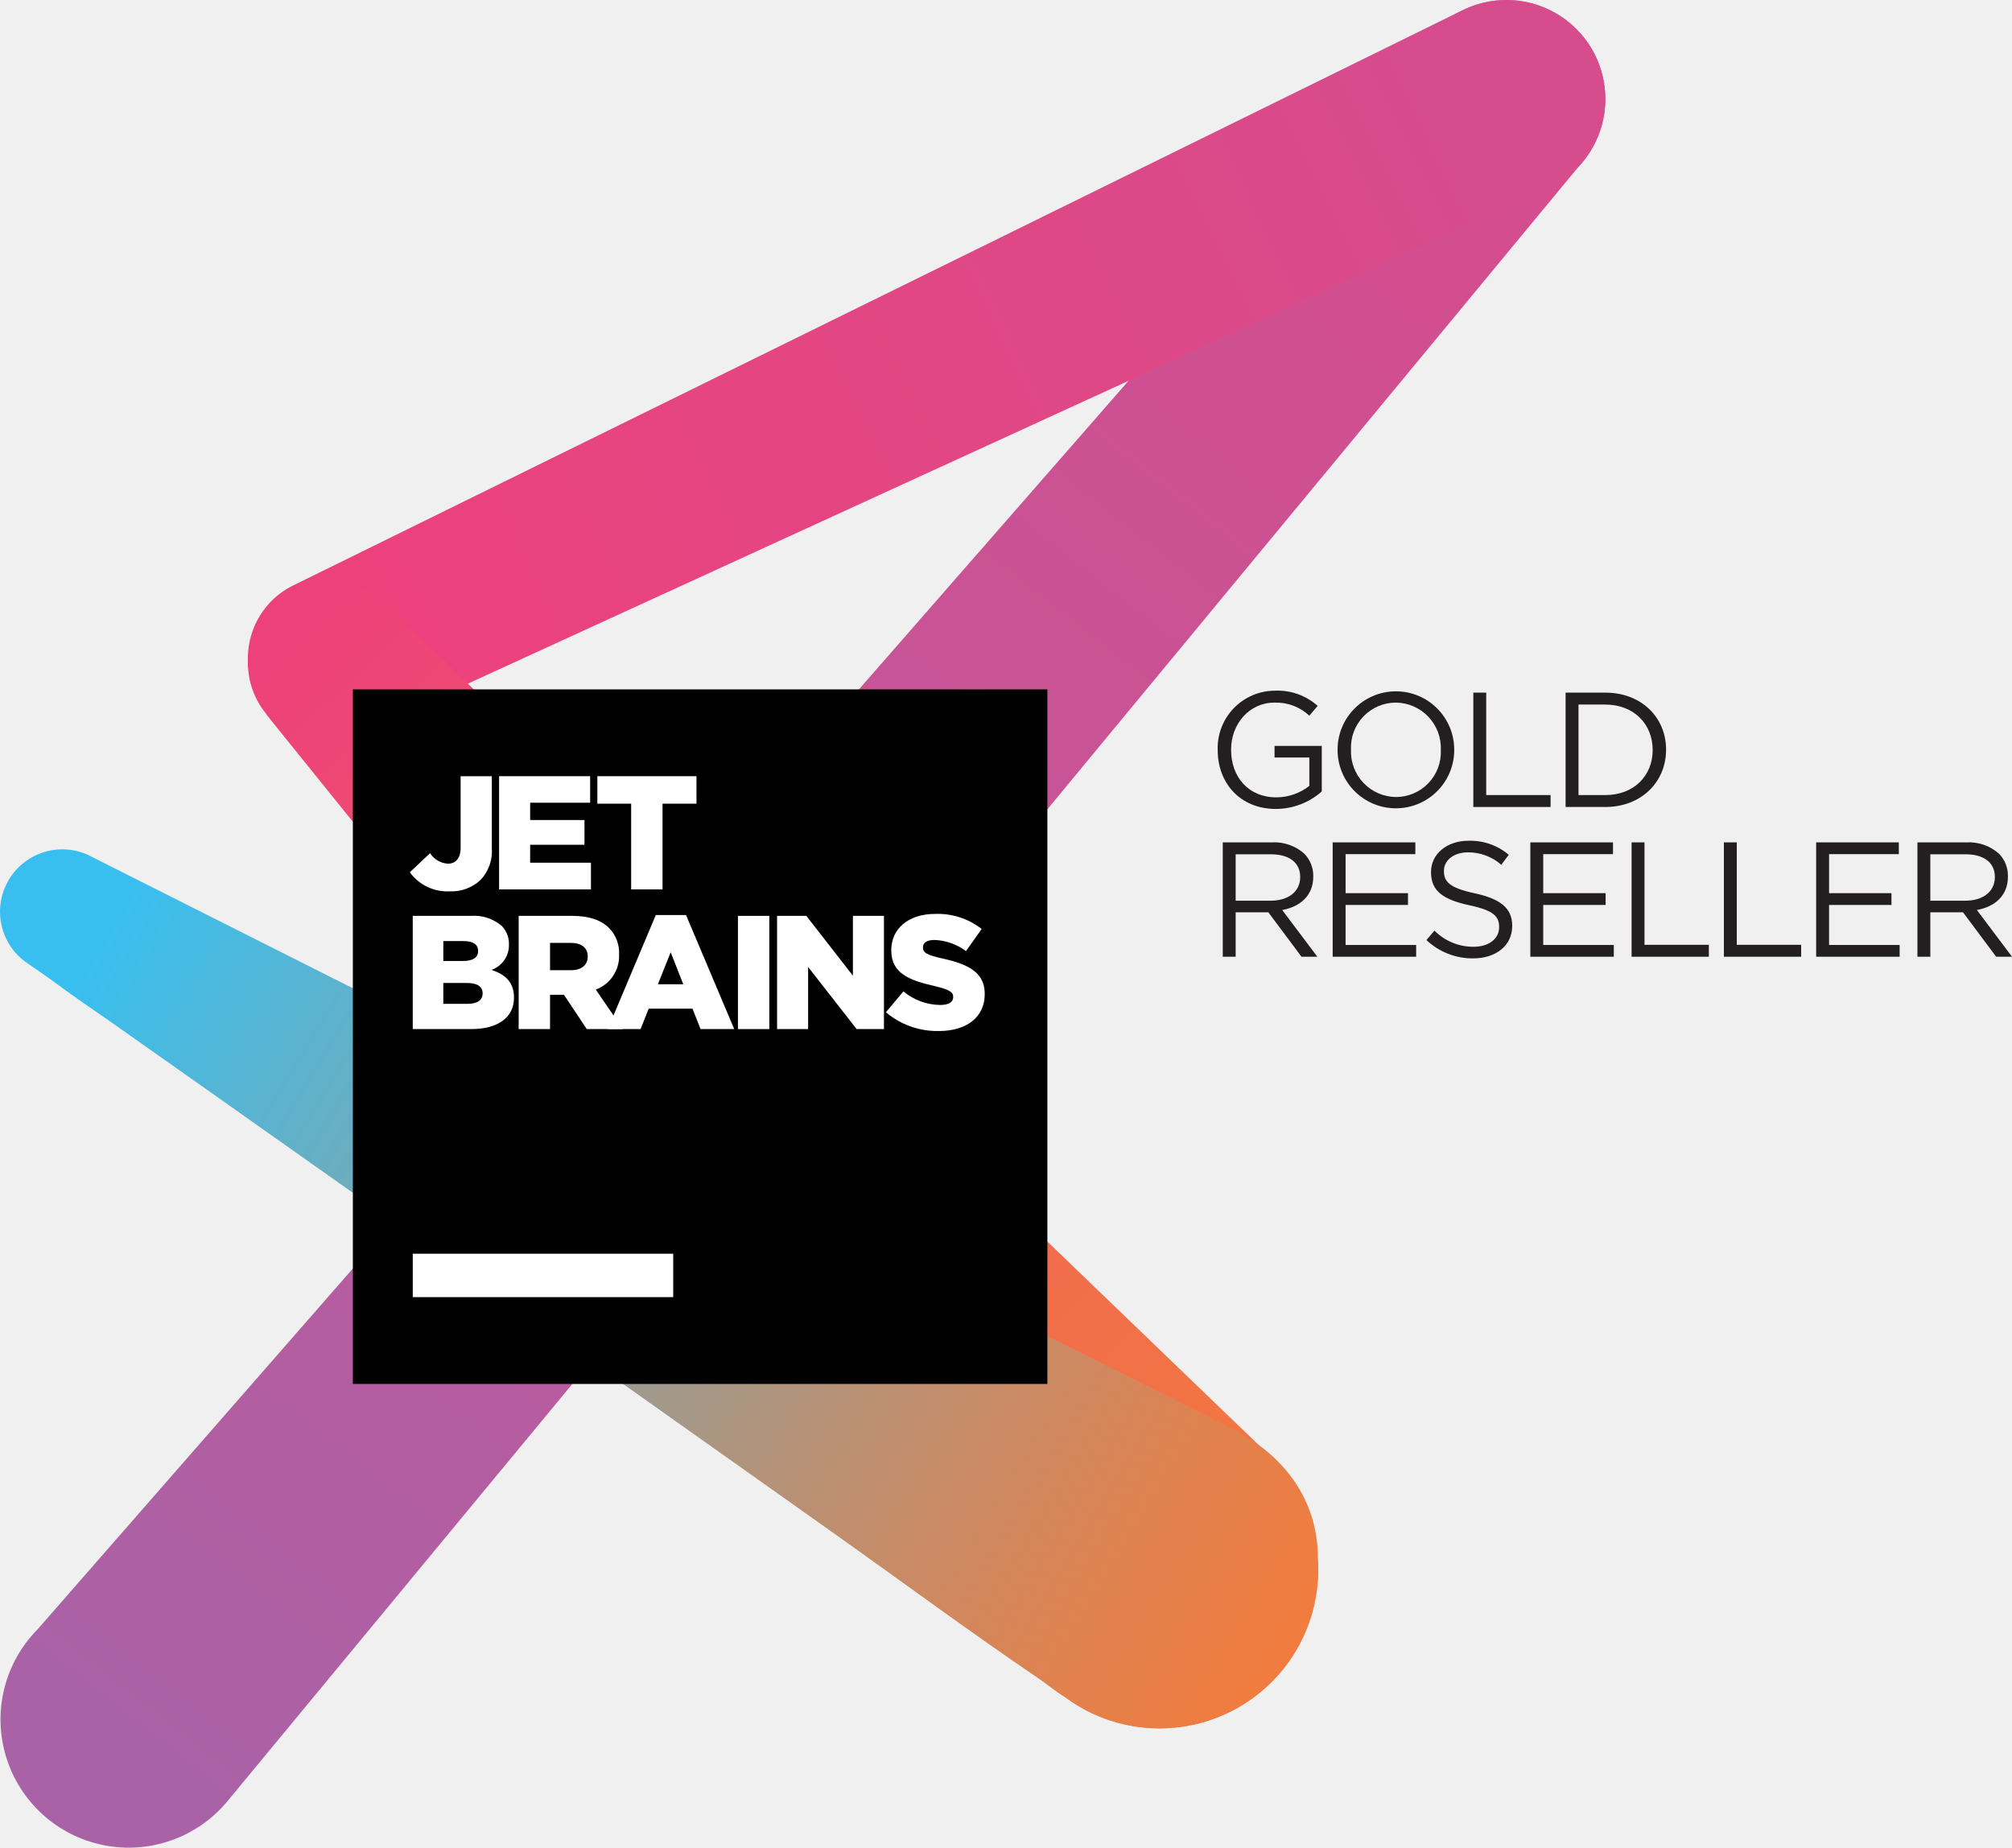
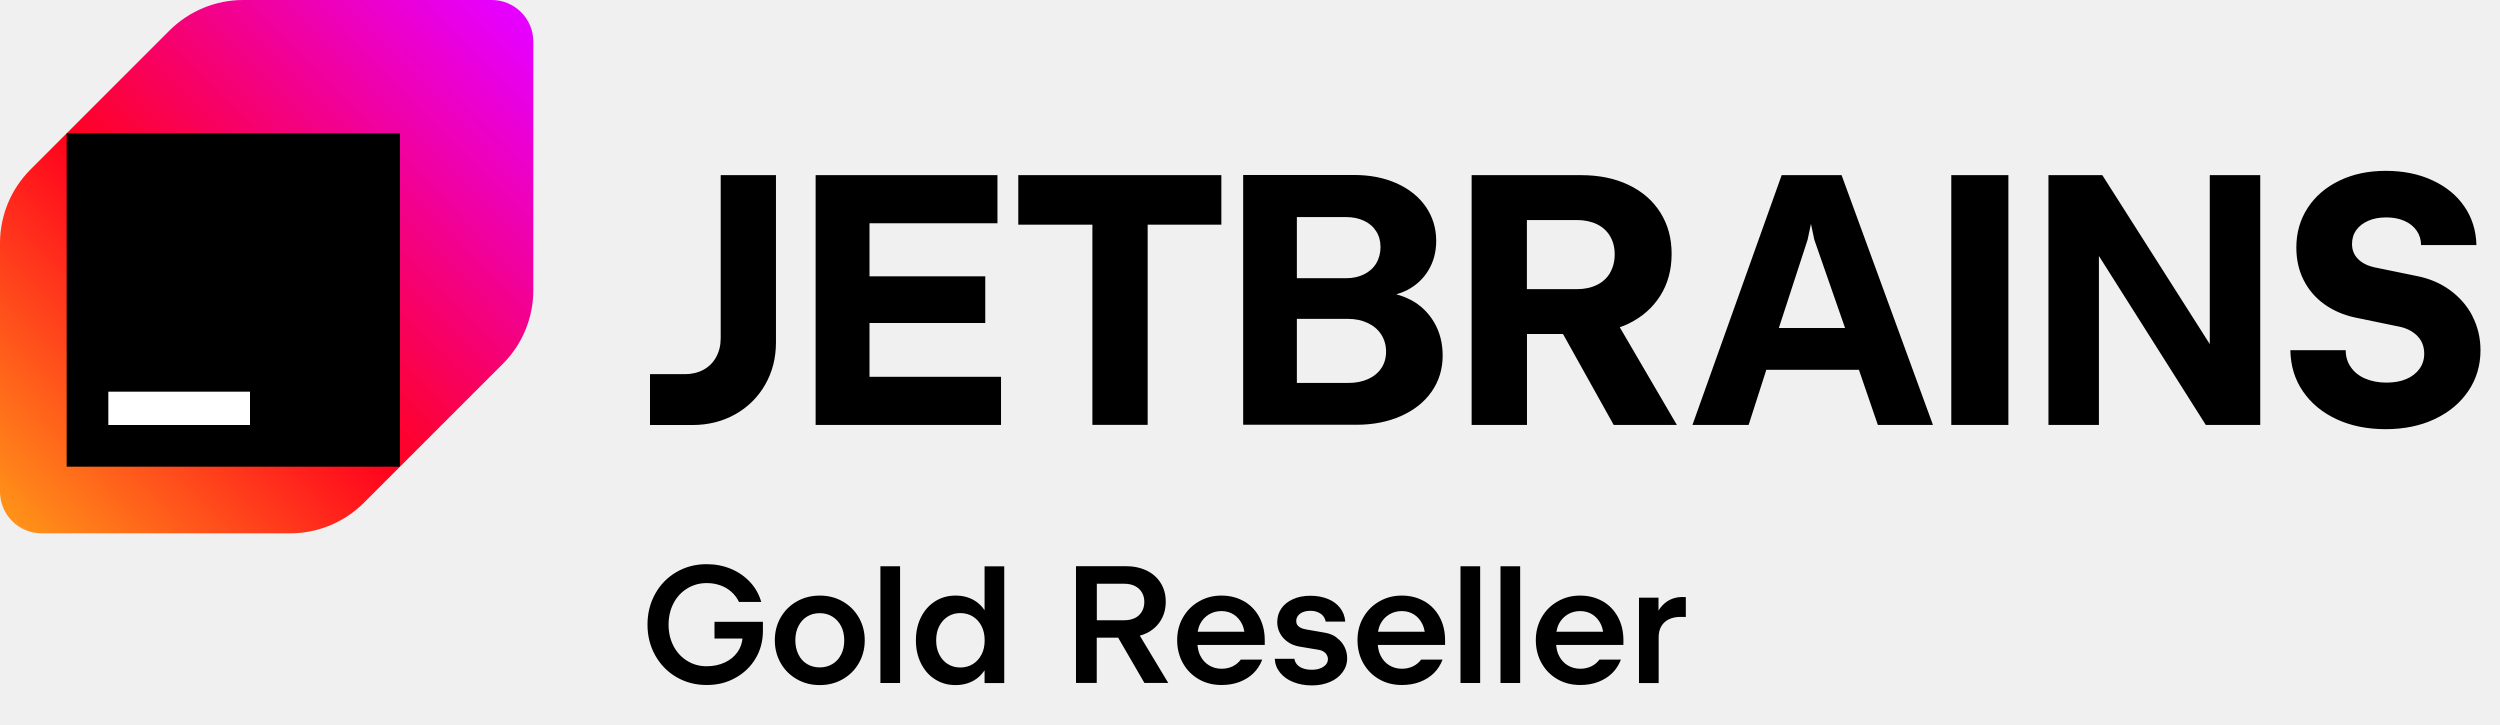
- <svg xmlns="http://www.w3.org/2000/svg" id="Layer_1" data-name="Layer 1" width="295.632" height="271.465" viewBox="0 0 295.632 271.465">
+ <svg xmlns="http://www.w3.org/2000/svg" width="300" height="87" fill="none" viewBox="0 0 300 87">
  <defs>
-     <linearGradient id="linear-gradient" x1="20.047" y1="256.863" x2="217.327" y2="7.023" gradientUnits="userSpaceOnUse">
-       <stop offset="0" stop-color="#aa62a6" />
-       <stop offset="0.553" stop-color="#c55597" />
-       <stop offset="1" stop-color="#d64c8d" />
-     </linearGradient>
-     <linearGradient id="linear-gradient-2" x1="57.802" y1="94.829" x2="217.642" y2="16.349" gradientUnits="userSpaceOnUse">
-       <stop offset="0" stop-color="#ed417c" />
-       <stop offset="0.225" stop-color="#e74480" />
-       <stop offset="1" stop-color="#d64c8d" />
-     </linearGradient>
-     <linearGradient id="linear-gradient-3" x1="41.468" y1="93.079" x2="181.148" y2="242.119" gradientUnits="userSpaceOnUse">
-       <stop offset="0" stop-color="#ed417c" />
-       <stop offset="0.021" stop-color="#ed427a" />
-       <stop offset="0.671" stop-color="#f16b4e" />
-       <stop offset="1" stop-color="#f37b3d" />
-     </linearGradient>
-     <linearGradient id="linear-gradient-4" x1="15.91" y1="136.915" x2="191.59" y2="243.475" gradientUnits="userSpaceOnUse">
-       <stop offset="0" stop-color="#39bfef" />
-       <stop offset="0.247" stop-color="#6eacbd" />
-       <stop offset="0.609" stop-color="#b59278" />
-       <stop offset="0.869" stop-color="#e2814d" />
-       <stop offset="1" stop-color="#f37b3d" />
+     <linearGradient id="a" x1=".85" x2="62.62" y1="62.72" y2="1.81" gradientUnits="userSpaceOnUse">
+       <stop stop-color="#FF9419" />
+       <stop offset=".43" stop-color="#FF021D" />
+       <stop offset=".99" stop-color="#E600FF" />
    </linearGradient>
  </defs>
-   <g>
-     <path d="M178.921,110.211v-.048a8.432,8.432,0,0,1,8.425-8.689,8.853,8.853,0,0,1,6.265,2.232l-1.224,1.44a7.15,7.15,0,0,0-5.113-1.92c-3.72,0-6.384,3.144-6.384,6.889v.048c0,4.008,2.568,6.984,6.648,6.984a7.911,7.911,0,0,0,4.849-1.681v-4.176h-5.113v-1.704h6.938v6.696a10.181,10.181,0,0,1-6.745,2.568C182.186,118.851,178.921,115.01,178.921,110.211Z" fill="#231f20" />
-     <path d="M196.537,110.211v-.048a8.569,8.569,0,1,1,17.138-.048v.048a8.569,8.569,0,1,1-17.138.048Zm15.17,0v-.048a6.68,6.68,0,0,0-6.625-6.937,6.6,6.6,0,0,0-6.576,6.889v.048a6.68,6.68,0,0,0,6.624,6.937A6.6,6.6,0,0,0,211.707,110.211Z" fill="#231f20" />
-     <path d="M216.481,101.761h1.896v15.05h9.457v1.752H216.481Z" fill="#231f20" />
-     <path d="M230.04,101.761h5.833c5.28,0,8.929,3.625,8.929,8.354v.048c0,4.729-3.648,8.4-8.929,8.4h-5.833Zm1.896,1.753v13.297h3.937c4.248,0,6.96-2.881,6.96-6.601v-.048c0-3.721-2.712-6.648-6.96-6.648Z" fill="#231f20" />
-     <path d="M179.665,123.761h7.225a6.621,6.621,0,0,1,4.776,1.681,4.639,4.639,0,0,1,1.297,3.312v.048c0,2.784-1.921,4.416-4.561,4.896l5.16,6.864h-2.328l-4.872-6.528h-4.801v6.528h-1.896Zm7.057,8.569c2.521,0,4.32-1.297,4.32-3.457v-.048c0-2.063-1.584-3.312-4.296-3.312h-5.185v6.816Z" fill="#231f20" />
-     <path d="M195.817,123.761h12.146v1.729h-10.249v5.736H206.882v1.729h-9.169v5.88H208.082v1.729H195.817Z" fill="#231f20" />
-     <path d="M209.594,138.115l1.176-1.393a7.999,7.999,0,0,0,5.761,2.377c2.256,0,3.744-1.2,3.744-2.856v-.048c0-1.561-.84-2.448-4.368-3.192-3.864-.84-5.641-2.088-5.641-4.849v-.048c0-2.641,2.328-4.584,5.521-4.584a8.764,8.764,0,0,1,5.904,2.063l-1.104,1.465a7.376,7.376,0,0,0-4.848-1.824c-2.185,0-3.576,1.199-3.576,2.712v.048c0,1.584.863,2.473,4.56,3.265,3.745.815,5.473,2.184,5.473,4.752v.048c0,2.881-2.4,4.753-5.736,4.753A9.831,9.831,0,0,1,209.594,138.115Z" fill="#231f20" />
-     <path d="M224.857,123.761h12.146v1.729h-10.249v5.736H235.922v1.729H226.753v5.88h10.369v1.729H224.857Z" fill="#231f20" />
-     <path d="M239.737,123.761H241.633v15.05h9.457v1.752H239.737Z" fill="#231f20" />
-     <path d="M253.297,123.761h1.896v15.05h9.457v1.752H253.297Z" fill="#231f20" />
-     <path d="M266.857,123.761h12.146v1.729h-10.249v5.736H277.922v1.729H268.753v5.88h10.369v1.729H266.857Z" fill="#231f20" />
-     <path d="M281.736,123.761h7.225a6.621,6.621,0,0,1,4.776,1.681,4.639,4.639,0,0,1,1.297,3.312v.048c0,2.784-1.921,4.416-4.561,4.896l5.16,6.864h-2.328l-4.872-6.528H283.633v6.528H281.736Zm7.057,8.569c2.521,0,4.32-1.297,4.32-3.457v-.048c0-2.063-1.584-3.312-4.296-3.312H283.633v6.816Z" fill="#231f20" />
-   </g>
-   <g>
-     <g>
-       <path d="M231.92,24.519a14.542,14.542,0,1,0-21.181-19.931l-.02-.017L5.518,239.385A18.832,18.832,0,1,0,33.362,264.699l.004-.001Z" fill="url(#linear-gradient)" />
-       <path d="M235.874,14.023A14.539,14.539,0,0,0,214.543,1.689c-.061.018-.094.029-.094.029L43.497,85.81a11.912,11.912,0,1,0,10.335,21.453l.027-.001L226.666,28.063A14.538,14.538,0,0,0,235.874,14.023Z" fill="url(#linear-gradient-2)" />
-       <path d="M186.339,213.645,57.032,89.167a11.925,11.925,0,0,0-17.899,15.742c.01.05.016.078.016.078l112.548,139.577A23.306,23.306,0,1,0,186.339,213.645Z" fill="url(#linear-gradient-3)" />
-       <g>
-         <path d="M180.715,209.734c7.634,3.786-.07-.036,0,0Z" fill="#39bfef" />
-         <path d="M193.637,229.259c.14-7.445-3.613-14.907-12.923-19.525-11.039-5.617-22.158-11.081-33.235-16.623q-16.44-8.225-32.877-16.455-16.466-8.245-32.929-16.497-16.634-8.338-33.258-16.694c-10.813-5.435-35.594-17.915-35.594-17.915a9.155,9.155,0,0,0-8.807,15.963c.063.045.125.09.189.133.035.025.071.05.107.075,0,0,2.749,1.864,4.238,2.98,2.527,1.893,5.176,3.642,7.757,5.459q7.459,5.253,14.913,10.512,15.335,10.819,30.657,21.658,15.037,10.635,30.066,21.28,15.178,10.747,30.352,21.5c10.128,7.177,20.128,14.591,30.405,21.552,1.242.841,2.407,1.869,3.701,2.624.266.155.531.303.796.448l-.046.076a23.302,23.302,0,0,0,36.532-19.339C193.677,230.064,193.661,229.66,193.637,229.259Z" fill="url(#linear-gradient-4)" />
-       </g>
-     </g>
-     <g>
-       <rect x="51.848" y="101.283" width="102.047" height="102.047" />
-       <rect x="60.65" y="184.196" width="38.268" height="6.378" fill="#fff" />
-       <g>
-         <path d="M60.22,128.153l2.97-2.804a3.367,3.367,0,0,0,2.614,1.544c1.14,0,1.877-.784,1.877-2.328v-10.526H72.266v10.55a6.179,6.179,0,0,1-1.64,4.681,6.267,6.267,0,0,1-4.562,1.687A6.792,6.792,0,0,1,60.22,128.153Z" fill="#fff" />
-         <path d="M73.335,114.039H86.712v3.897H77.897v2.542h7.983v3.635H77.897v2.637H86.831v3.921H73.335Z" fill="#fff" />
-         <path d="M92.738,118.078h-4.966v-4.039h14.565v4.039H97.348v12.593H92.738Z" fill="#fff" />
-         <path d="M60.647,134.559h8.53a6.229,6.229,0,0,1,4.538,1.473,3.743,3.743,0,0,1,1.069,2.709v.048a3.85,3.85,0,0,1-2.566,3.707c2.02.665,3.303,1.806,3.303,4.063v.048c0,2.851-2.329,4.586-6.296,4.586H60.647Zm9.599,5.132c0-.927-.737-1.426-2.091-1.426H65.138v2.923h2.899c1.402,0,2.21-.475,2.21-1.449Zm-1.592,4.728H65.138v3.065h3.564c1.426,0,2.21-.546,2.21-1.521v-.047C70.912,145.014,70.199,144.42,68.655,144.42Z" fill="#fff" />
-         <path d="M76.21,134.559h7.865c2.542,0,4.301.665,5.417,1.782a5.193,5.193,0,0,1,1.473,3.873v.048a5.269,5.269,0,0,1-3.421,5.132l3.968,5.798H86.213l-3.35-5.037H80.82v5.037H76.21Zm7.675,7.984c1.544,0,2.471-.76,2.471-1.972v-.047c0-1.331-.974-1.996-2.495-1.996H80.82v4.016Z" fill="#fff" />
-         <path d="M96.359,134.44h4.443l7.081,16.751H102.94l-1.188-2.994h-6.439L94.125,151.191H89.302Zm4.039,10.17-1.853-4.705-1.877,4.705Z" fill="#fff" />
-         <path d="M108.428,134.559h4.61v16.633h-4.61Z" fill="#fff" />
-         <path d="M114.178,134.559h4.301l6.843,8.792v-8.792h4.562v16.633h-4.016l-7.128-9.124v9.124h-4.562Z" fill="#fff" />
-         <path d="M130.173,148.72l2.566-3.065a8.617,8.617,0,0,0,5.394,1.996c1.259,0,1.925-.428,1.925-1.141V146.463c0-.713-.546-1.069-2.827-1.616-3.54-.808-6.273-1.806-6.273-5.204v-.048c0-3.089,2.447-5.322,6.439-5.322a10.468,10.468,0,0,1,6.843,2.21l-2.305,3.255a8.165,8.165,0,0,0-4.657-1.639c-1.117,0-1.663.451-1.663,1.069v.048c0,.76.57,1.093,2.899,1.616,3.802.832,6.178,2.067,6.178,5.18v.048c0,3.398-2.685,5.417-6.724,5.417A11.662,11.662,0,0,1,130.173,148.72Z" fill="#fff" />
-       </g>
-     </g>
-   </g>
+   <path fill="#000" fill-rule="evenodd" d="M85.946 42.836c.358-.657.538-1.404.538-2.251v-19.568h6.632v20.066c0 1.892-.438 3.585-1.304 5.089-.866 1.504-2.061 2.689-3.585 3.545-1.524.856-3.236 1.285-5.148 1.285h-5.079v-6.104h4.192c.847 0 1.583-.179 2.241-.538.657-.358 1.155-.866 1.514-1.524Zm32.285-4.073h-13.892v6.453h15.784v5.776H97.876V21.018h21.818v5.776h-15.355v6.363h13.892v5.606Zm12.856-11.8h-8.883l-.01.01v-5.955h24.368v5.945h-8.843v24.019h-6.632V26.963Zm36.467 8.355c.587.159 1.155.368 1.673.647l.01-.01c1.224.647 2.171 1.554 2.858 2.728.687 1.175 1.025 2.5 1.025 3.983 0 1.613-.438 3.047-1.304 4.302-.877 1.265-2.101 2.241-3.675 2.948-1.583.707-3.376 1.056-5.387 1.056h-13.573V20.998h13.314c1.912 0 3.625.339 5.118 1.006 1.494.677 2.659 1.613 3.486 2.808.826 1.205 1.245 2.569 1.245 4.093 0 1.334-.319 2.509-.936 3.535-.618 1.026-1.484 1.822-2.58 2.39-.398.199-.826.358-1.274.488Zm-6.045-9.271h-5.885v7.339h5.885c.817 0 1.534-.149 2.161-.458s1.115-.737 1.464-1.304c.348-.568.528-1.255.528-1.982 0-.727-.18-1.364-.528-1.902-.349-.548-.837-.966-1.464-1.255-.627-.289-1.344-.438-2.161-.438Zm2.649 19.448c.687-.309 1.225-.747 1.603-1.315.379-.568.568-1.225.568-1.992 0-.767-.199-1.444-.578-2.041-.378-.598-.926-1.056-1.613-1.384-.697-.329-1.484-.498-2.37-.498h-6.144v7.688h6.144c.906 0 1.693-.149 2.39-.458Zm35.063-9.988c-.916 1.444-2.201 2.569-3.864 3.366h.01c-.319.149-.657.279-.996.398l6.851 11.721h-7.578l-6.084-10.914h-4.322v10.914h-6.642V21.018h13.125c2.171 0 4.073.388 5.716 1.175 1.643.787 2.917 1.892 3.814 3.326.896 1.434 1.344 3.047 1.344 4.959 0 1.912-.458 3.585-1.374 5.029Zm-7.598-1.315c.687-.329 1.215-.817 1.583-1.444v-.02c.369-.627.558-1.364.558-2.201 0-.836-.189-1.573-.558-2.191-.368-.617-.896-1.105-1.583-1.434-.687-.329-1.494-.498-2.42-.498h-5.975v8.295h5.975c.926 0 1.733-.169 2.42-.508Zm11.472 16.799L213.8 21.018h7.19l10.964 29.974h-6.613l-2.27-6.612h-11.114l-2.121 6.612h-6.741Zm13.812-22.207-3.446 10.576h7.947l-3.685-10.576-.408-1.922-.408 1.922Zm24.099 22.207h-6.852V21.018h6.852v29.974Zm11.272-29.974 12.896 20.275v-20.275h6.055v29.974h-6.533L251.87 30.717v20.275h-6.055V21.018h6.463ZM293.974 34.8c1.165.847 2.081 1.892 2.728 3.137l-.02-.01c.647 1.255.976 2.619.976 4.103 0 1.812-.478 3.436-1.444 4.87-.966 1.434-2.3 2.559-4.023 3.376-1.713.817-3.704 1.225-5.915 1.225s-4.173-.398-5.886-1.195c-1.712-.797-3.057-1.912-4.033-3.336-.985-1.434-1.483-3.077-1.513-4.949h6.642c0 .767.199 1.454.617 2.041.409.598.986 1.056 1.733 1.374.747.319 1.613.478 2.529.478.917 0 1.713-.139 2.39-.428.678-.289 1.205-.697 1.584-1.225.378-.528.567-1.135.567-1.802 0-.837-.249-1.524-.766-2.081-.518-.558-1.215-.946-2.102-1.155l-5.397-1.115c-1.414-.299-2.649-.837-3.724-1.603-1.066-.767-1.892-1.733-2.48-2.898-.587-1.155-.876-2.46-.876-3.904 0-1.782.458-3.366 1.364-4.76.906-1.394 2.181-2.48 3.804-3.266 1.623-.787 3.475-1.175 5.567-1.175 2.091 0 3.963.378 5.596 1.135 1.633.757 2.918 1.802 3.834 3.147.916 1.334 1.404 2.878 1.444 4.621h-6.642c0-.647-.179-1.215-.528-1.723-.348-.508-.836-.896-1.464-1.175-.627-.279-1.364-.418-2.181-.418-.816 0-1.533.129-2.151.398-.617.269-1.105.637-1.443 1.115-.349.478-.518 1.036-.518 1.683 0 .707.239 1.304.707 1.782.468.478 1.105.807 1.902.996l5.098 1.046c1.514.289 2.858.847 4.024 1.693ZM89.099 76.62h-3.36v-2h5.81V75.7c0 1.22-.29 2.33-.88 3.32-.59.99-1.4 1.76-2.43 2.33-1.03.57-2.11.85-3.45.85-1.34 0-2.54-.32-3.62-.95-1.08-.63-1.92-1.5-2.54-2.6-.62-1.11-.93-2.34-.93-3.7 0-1.36.31-2.59.93-3.7.61-1.1 1.46-1.97 2.54-2.6 1.08-.63 2.29-.95 3.62-.95 1.06 0 2.04.19 2.94.57.9.38 1.66.91 2.29 1.59.63.68 1.07 1.47 1.33 2.37h-2.67c-.23-.47-.53-.87-.91-1.21-.38-.34-.82-.6-1.33-.78-.51-.18-1.05-.27-1.64-.27-.86 0-1.64.22-2.34.65-.7.43-1.25 1.02-1.64 1.78-.39.76-.59 1.61-.59 2.56 0 .95.2 1.8.59 2.56.4.76.94 1.35 1.64 1.78.7.44 1.48.65 2.34.65.8 0 1.52-.15 2.17-.45.65-.3 1.16-.72 1.54-1.26.34-.49.53-1.03.59-1.62Zm9.28-5.15c1 0 1.92.23 2.74.7.82.47 1.47 1.11 1.94 1.93.47.82.71 1.73.71 2.74 0 1.01-.24 1.92-.71 2.74-.47.82-1.12 1.46-1.94 1.93-.82.47-1.74.7-2.75.7s-1.92-.23-2.74-.7c-.82-.47-1.47-1.11-1.94-1.93-.47-.82-.71-1.73-.71-2.74 0-1.01.23-1.92.7-2.74.47-.82 1.12-1.46 1.94-1.93.83-.47 1.76-.7 2.76-.7Zm1.52 8.21c.45-.27.8-.66 1.04-1.15v.01c.25-.49.37-1.05.37-1.69 0-.64-.12-1.21-.37-1.7-.25-.49-.6-.87-1.04-1.15-.45-.28-.95-.42-1.53-.42-.58 0-1.09.14-1.53.41-.44.27-.78.66-1.03 1.15-.25.49-.37 1.07-.37 1.7 0 .63.13 1.2.37 1.69.24.49.58.88 1.03 1.15.45.27.96.41 1.53.41.57 0 1.08-.14 1.53-.41Zm8.11 2.28h-2.36V67.95h2.36v14.01Zm10.14-8.735c-.328-.493-.745-.898-1.26-1.195-.64-.37-1.38-.56-2.23-.56-.91 0-1.73.23-2.45.69-.72.46-1.28 1.09-1.69 1.91-.41.82-.61 1.74-.61 2.77 0 1.03.2 1.95.61 2.77.41.82.97 1.46 1.69 1.91.72.46 1.53.69 2.44.69.85 0 1.59-.19 2.23-.56.52-.3.93-.71 1.27-1.21V81.97h2.36V67.96h-2.36v5.265Zm-1.39 6.455c.44-.28.78-.66 1.03-1.15v.01c.25-.49.37-1.06.37-1.7 0-.64-.12-1.21-.37-1.7-.25-.49-.59-.87-1.03-1.15-.44-.28-.96-.42-1.52-.42s-1.06.14-1.5.42c-.44.28-.78.66-1.03 1.15-.25.49-.37 1.06-.37 1.7 0 .64.12 1.21.37 1.7.25.49.59.88 1.03 1.15.44.27.93.41 1.5.41s1.08-.14 1.52-.42Zm22.52-5.21c-.4.65-.97 1.16-1.71 1.52h-.01c-.24.12-.51.21-.78.29l3.41 5.67h-2.86l-3.15-5.43h-2.57v5.43h-2.49V67.94h5.95c.96 0 1.8.18 2.53.53.73.35 1.29.85 1.69 1.5.4.64.6 1.38.6 2.24 0 .86-.21 1.61-.61 2.26Zm-4.36-.04c.49 0 .91-.09 1.27-.27v.01c.36-.18.63-.44.83-.77.2-.33.3-.73.3-1.17 0-.44-.1-.82-.3-1.15-.2-.33-.47-.58-.83-.76-.36-.18-.78-.27-1.27-.27h-3.3V74.43h3.3Zm11.66-2.96c1 0 1.9.23 2.69.68v-.01c.79.46 1.4 1.09 1.84 1.9.44.81.66 1.74.66 2.78v.57h-8.07c.04.47.14.91.34 1.3.25.49.59.88 1.04 1.15.45.27.95.41 1.51.41.49 0 .94-.1 1.33-.29.39-.19.72-.46.98-.81h2.57c-.24.63-.59 1.18-1.05 1.63-.46.45-1.02.8-1.67 1.05-.65.25-1.38.37-2.17.37-1.01 0-1.92-.23-2.72-.69-.8-.46-1.44-1.1-1.9-1.92-.47-.82-.7-1.77-.7-2.77s.23-1.92.7-2.73c.47-.82 1.11-1.46 1.92-1.92.81-.47 1.7-.7 2.7-.7Zm-2.56 3.39c-.15.3-.24.62-.3.95h5.61c-.06-.32-.14-.62-.27-.89-.24-.5-.57-.89-1-1.17-.43-.28-.93-.42-1.49-.42-.56 0-1.07.14-1.51.41-.44.27-.79.64-1.04 1.12Zm14.95 1.06c.54.09 1.01.28 1.42.57v.03c.41.29.72.65.94 1.08.22.43.33.9.33 1.4 0 .62-.19 1.18-.56 1.68-.37.5-.87.89-1.52 1.16-.65.27-1.32.41-2.15.41-.83 0-1.57-.14-2.23-.4-.66-.26-1.19-.64-1.58-1.12-.4-.49-.61-1.04-.65-1.67h2.36c.04.27.15.5.33.7.18.2.42.35.72.45.3.11.65.16 1.04.16.37 0 .7-.05.99-.16.3-.11.53-.26.69-.45.17-.19.25-.42.25-.67 0-.19-.05-.36-.14-.51-.09-.16-.22-.29-.38-.39-.17-.11-.36-.18-.57-.21l-2.27-.38c-.55-.09-1.02-.27-1.43-.55-.41-.28-.73-.63-.95-1.04-.23-.41-.34-.87-.34-1.36 0-.61.16-1.15.49-1.63.33-.48.79-.84 1.4-1.12.61-.28 1.31-.41 2.09-.41.78 0 1.47.13 2.09.38.62.25 1.11.61 1.47 1.08.37.47.57 1.01.62 1.64h-2.35c-.04-.26-.15-.48-.31-.68-.16-.2-.38-.34-.64-.45-.27-.11-.54-.16-.88-.16-.34 0-.63.05-.89.15-.26.11-.46.25-.6.44-.14.19-.21.4-.21.64 0 .18.04.34.13.47.09.13.22.24.39.33.17.09.39.15.65.2l2.25.39Zm9.25-4.45c1 0 1.9.23 2.69.68v-.01c.79.46 1.4 1.09 1.84 1.9.44.81.66 1.74.66 2.78v.57h-8.07c.04.47.14.91.34 1.3.25.49.59.88 1.04 1.15.45.27.95.41 1.51.41.49 0 .94-.1 1.33-.29.39-.19.72-.46.98-.81h2.57c-.24.63-.59 1.18-1.05 1.63-.46.45-1.02.8-1.67 1.05-.65.25-1.38.37-2.17.37-1.01 0-1.92-.23-2.72-.69-.8-.46-1.44-1.1-1.9-1.92-.47-.82-.7-1.77-.7-2.77s.23-1.92.7-2.73c.47-.82 1.11-1.46 1.92-1.92.81-.47 1.7-.7 2.7-.7Zm-2.56 3.39c-.15.3-.24.62-.3.95h5.61c-.06-.32-.14-.62-.27-.89-.24-.5-.57-.89-1-1.17-.43-.28-.93-.42-1.49-.42-.56 0-1.07.14-1.51.41-.44.27-.79.64-1.04 1.12Zm11.96 7.1h-2.36V67.95h2.36v14.01Zm4.8 0h-2.36V67.95h2.36v14.01Zm7.2-10.49c1 0 1.9.23 2.69.68v-.01c.79.46 1.4 1.09 1.84 1.9.44.81.66 1.74.66 2.78v.57h-8.07c.04.47.14.91.34 1.3.25.49.59.88 1.04 1.15.45.27.95.41 1.51.41.49 0 .94-.1 1.33-.29.39-.19.72-.46.98-.81h2.57c-.24.63-.59 1.18-1.05 1.63-.46.45-1.02.8-1.67 1.05-.65.25-1.38.37-2.17.37-1.01 0-1.92-.23-2.72-.69-.8-.46-1.44-1.1-1.9-1.92-.47-.82-.7-1.77-.7-2.77s.23-1.92.7-2.73c.47-.82 1.11-1.46 1.92-1.92.81-.47 1.7-.7 2.7-.7Zm-2.55 3.39c-.15.3-.24.62-.3.95h5.61c-.06-.32-.14-.62-.27-.89-.24-.5-.57-.89-1-1.17-.43-.28-.93-.42-1.49-.42-.56 0-1.07.14-1.51.41-.44.27-.79.64-1.04 1.12Zm12.93-2.65c.55-.38 1.18-.57 1.91-.57l.01.01h.38V74.03h-.66c-.53 0-.99.1-1.38.29-.39.19-.69.47-.9.83-.21.36-.32.79-.32 1.28v5.54h-2.36V71.72h2.34v1.55c.27-.44.59-.79.98-1.06Z" clip-rule="evenodd" />
+   <path fill="url(#a)" d="M20.34 3.66 3.66 20.34C1.32 22.68 0 25.86 0 29.18V59c0 2.76 2.24 5 5 5h29.82c3.32 0 6.49-1.32 8.84-3.66l16.68-16.68c2.34-2.34 3.66-5.52 3.66-8.84V5c0-2.76-2.24-5-5-5H29.18c-3.32 0-6.49 1.32-8.84 3.66Z" />
+   <path fill="#000" d="M48 16H8v40h40V16Z" />
+   <path fill="#fff" d="M30 47H13v4h17v-4Z" />
</svg>
